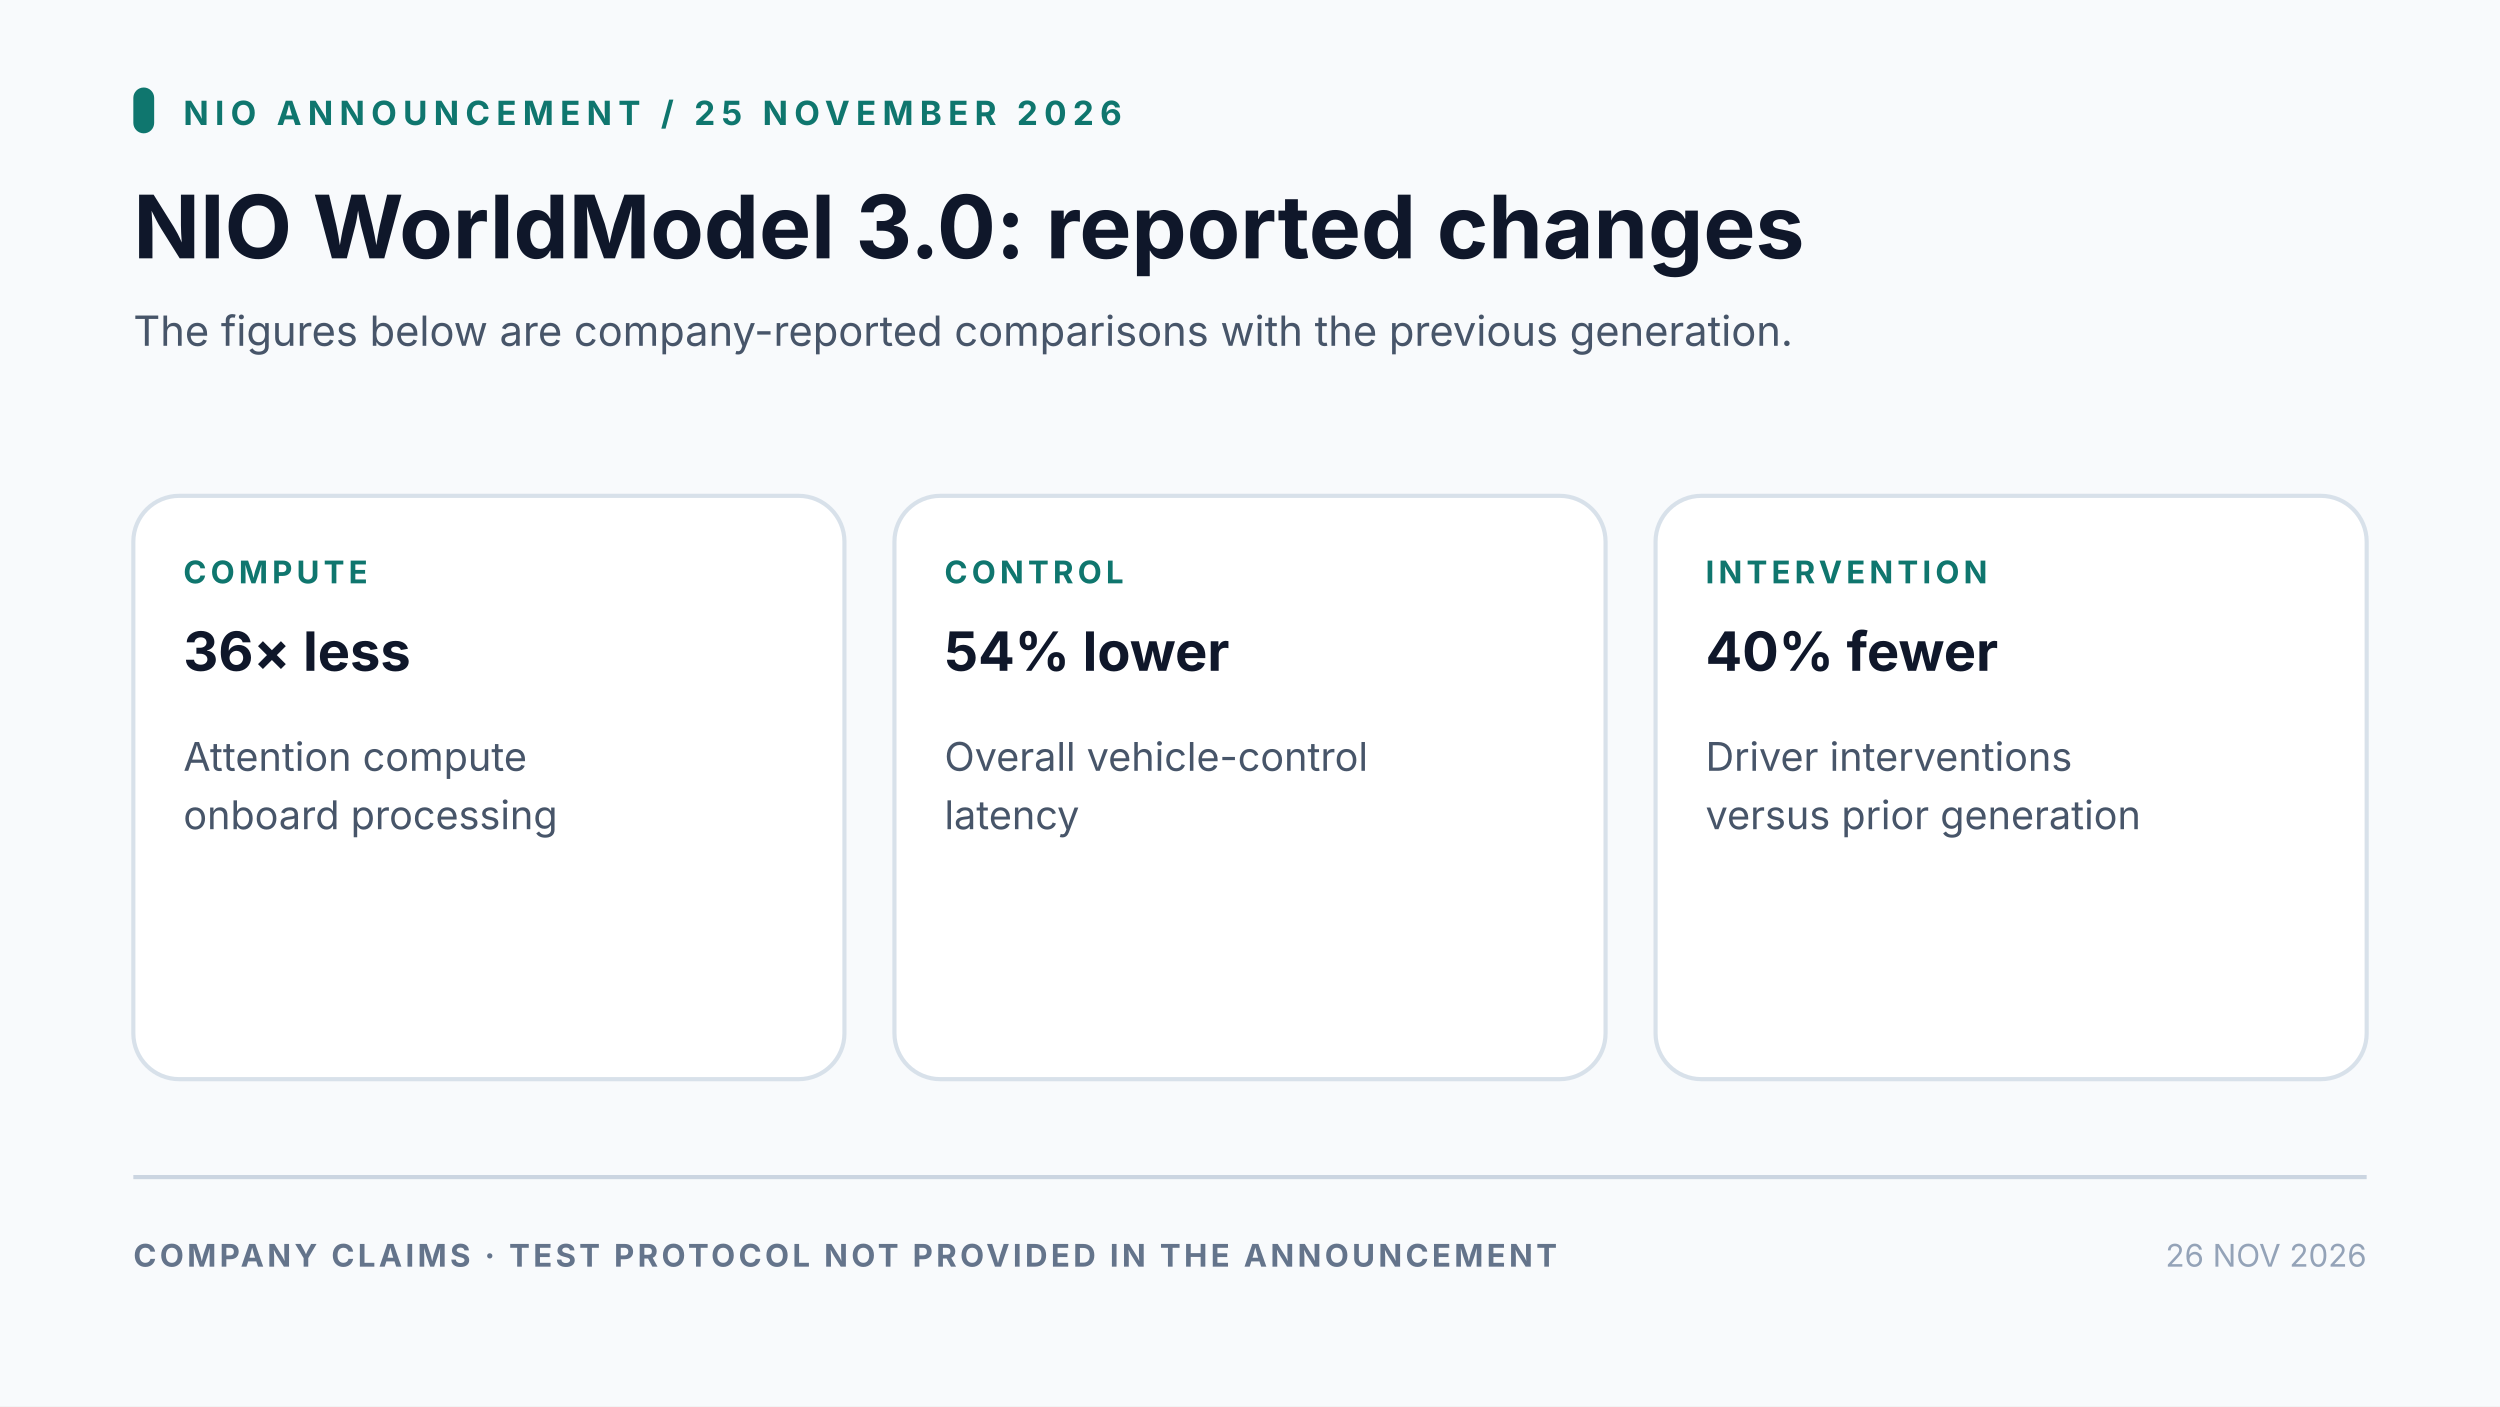
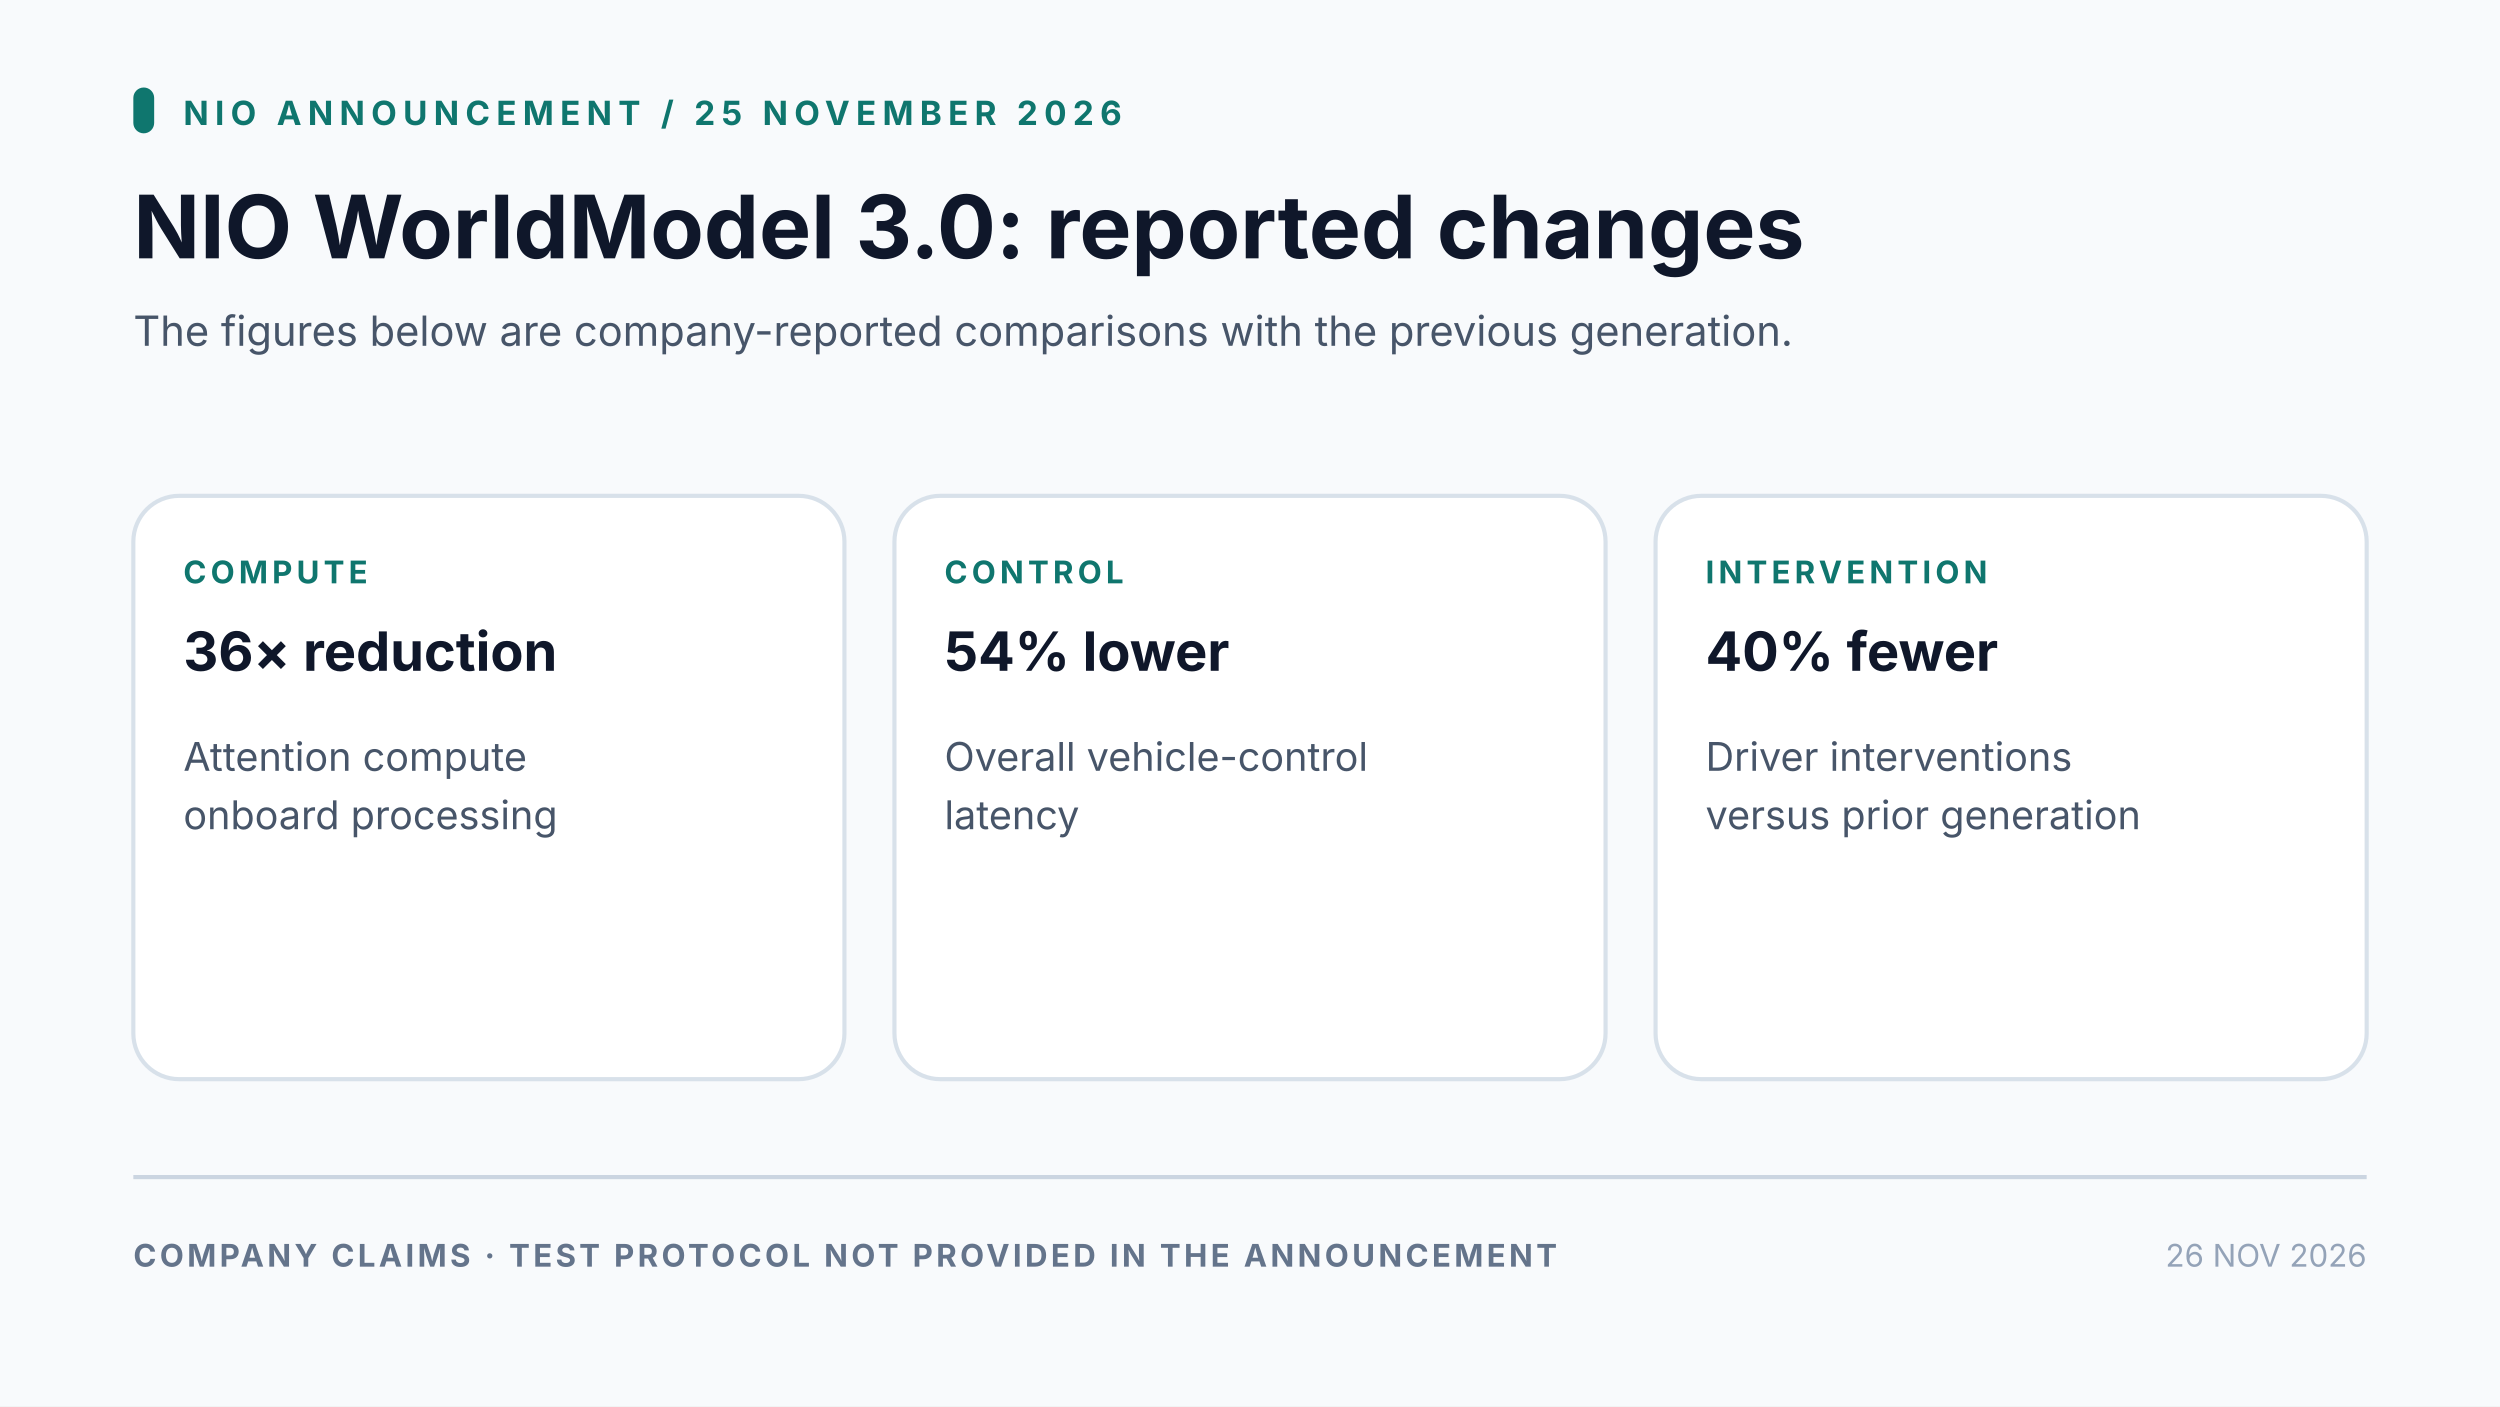
<svg xmlns="http://www.w3.org/2000/svg" width="1200" height="675" viewBox="0 0 1200 675">
  <rect width="1200" height="675" fill="#F8FAFC" />
  <rect x="64" y="42" width="10" height="22" rx="5" fill="#0F766E" />
  <text x="88" y="60" font-family="Inter,Arial,sans-serif" font-size="16" font-weight="700" letter-spacing="3" fill="#0F766E">NIO ANNOUNCEMENT / 25 NOVEMBER 2026</text>
  <text x="64" y="124" font-family="Inter,Arial,sans-serif" font-size="42" font-weight="750" fill="#0F172A">NIO WorldModel 3.0: reported changes</text>
  <text x="64" y="166" font-family="Inter,Arial,sans-serif" font-size="20" fill="#475569">The figures below are company-reported comparisons with the previous generation.</text>
  <rect x="64" y="238" width="341.333" height="280" rx="22" fill="#FFFFFF" stroke="#D8E1EA" stroke-width="2" />
  <text x="88" y="280" font-family="Inter,Arial,sans-serif" font-size="15" font-weight="700" letter-spacing="2" fill="#0F766E">COMPUTE</text>
-   <text x="88" y="322" font-family="Inter,Arial,sans-serif" font-size="26" font-weight="700" fill="#0F172A">36× less</text>
+   <text x="88" y="322" font-family="Inter,Arial,sans-serif" font-size="26" font-weight="700" fill="#0F172A">36× reduction</text>
  <text x="88" y="370" font-family="Inter,Arial,sans-serif" font-size="19" fill="#475569">Attention compute</text>
  <text x="88" y="398" font-family="Inter,Arial,sans-serif" font-size="19" fill="#475569">onboard processing</text>
  <rect x="429.333" y="238" width="341.333" height="280" rx="22" fill="#FFFFFF" stroke="#D8E1EA" stroke-width="2" />
  <text x="453.333" y="280" font-family="Inter,Arial,sans-serif" font-size="15" font-weight="700" letter-spacing="2" fill="#0F766E">CONTROL</text>
  <text x="453.333" y="322" font-family="Inter,Arial,sans-serif" font-size="26" font-weight="700" fill="#0F172A">54% lower</text>
  <text x="453.333" y="370" font-family="Inter,Arial,sans-serif" font-size="19" fill="#475569">Overall vehicle-control</text>
  <text x="453.333" y="398" font-family="Inter,Arial,sans-serif" font-size="19" fill="#475569">latency</text>
  <rect x="794.667" y="238" width="341.333" height="280" rx="22" fill="#FFFFFF" stroke="#D8E1EA" stroke-width="2" />
  <text x="818.667" y="280" font-family="Inter,Arial,sans-serif" font-size="15" font-weight="700" letter-spacing="2" fill="#0F766E">INTERVENTION</text>
  <text x="818.667" y="322" font-family="Inter,Arial,sans-serif" font-size="26" font-weight="700" fill="#0F172A">40% fewer</text>
  <text x="818.667" y="370" font-family="Inter,Arial,sans-serif" font-size="19" fill="#475569">Driver interventions</text>
  <text x="818.667" y="398" font-family="Inter,Arial,sans-serif" font-size="19" fill="#475569">versus prior generation</text>
  <line x1="64" y1="565" x2="1136" y2="565" stroke="#CBD5E1" stroke-width="2" />
  <text x="64" y="608" font-family="Inter,Arial,sans-serif" font-size="15" font-weight="700" letter-spacing="1.6" fill="#64748B">COMPANY CLAIMS · TEST PROTOCOL NOT PROVIDED IN THE ANNOUNCEMENT</text>
  <text x="1136" y="608" text-anchor="end" font-family="Inter,Arial,sans-serif" font-size="15" fill="#94A3B8">26 NOV 2026</text>
</svg>
